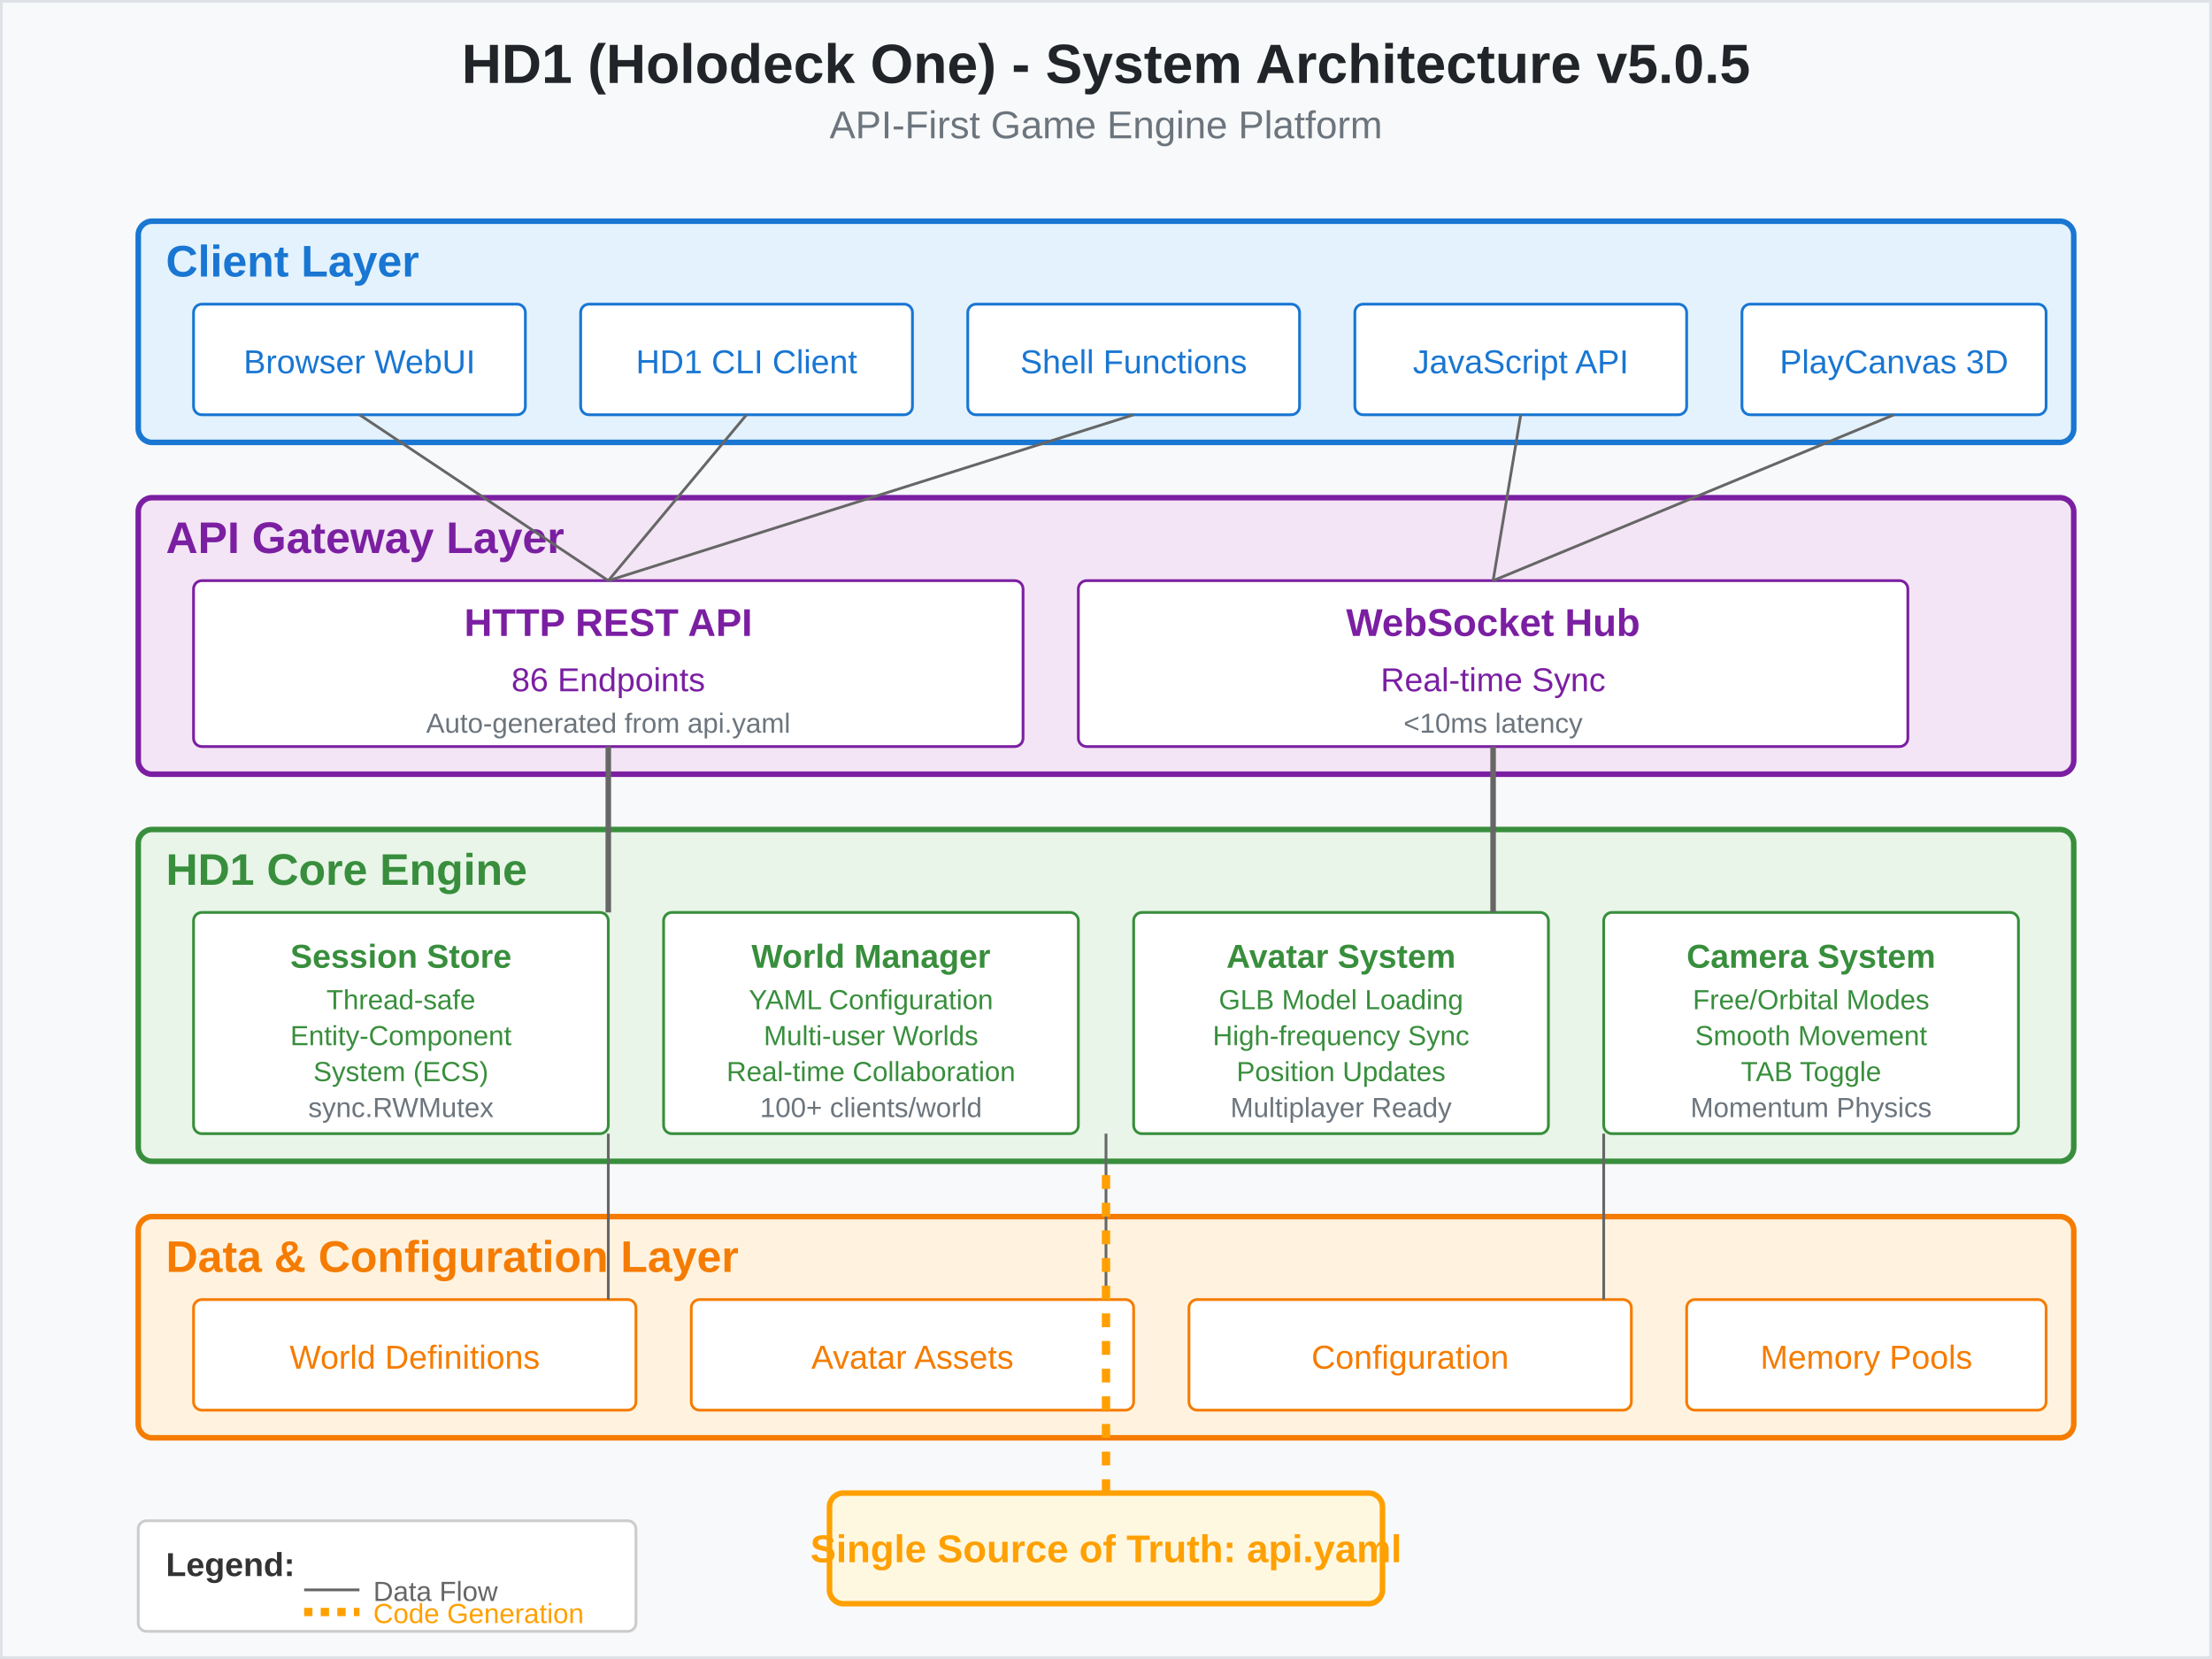
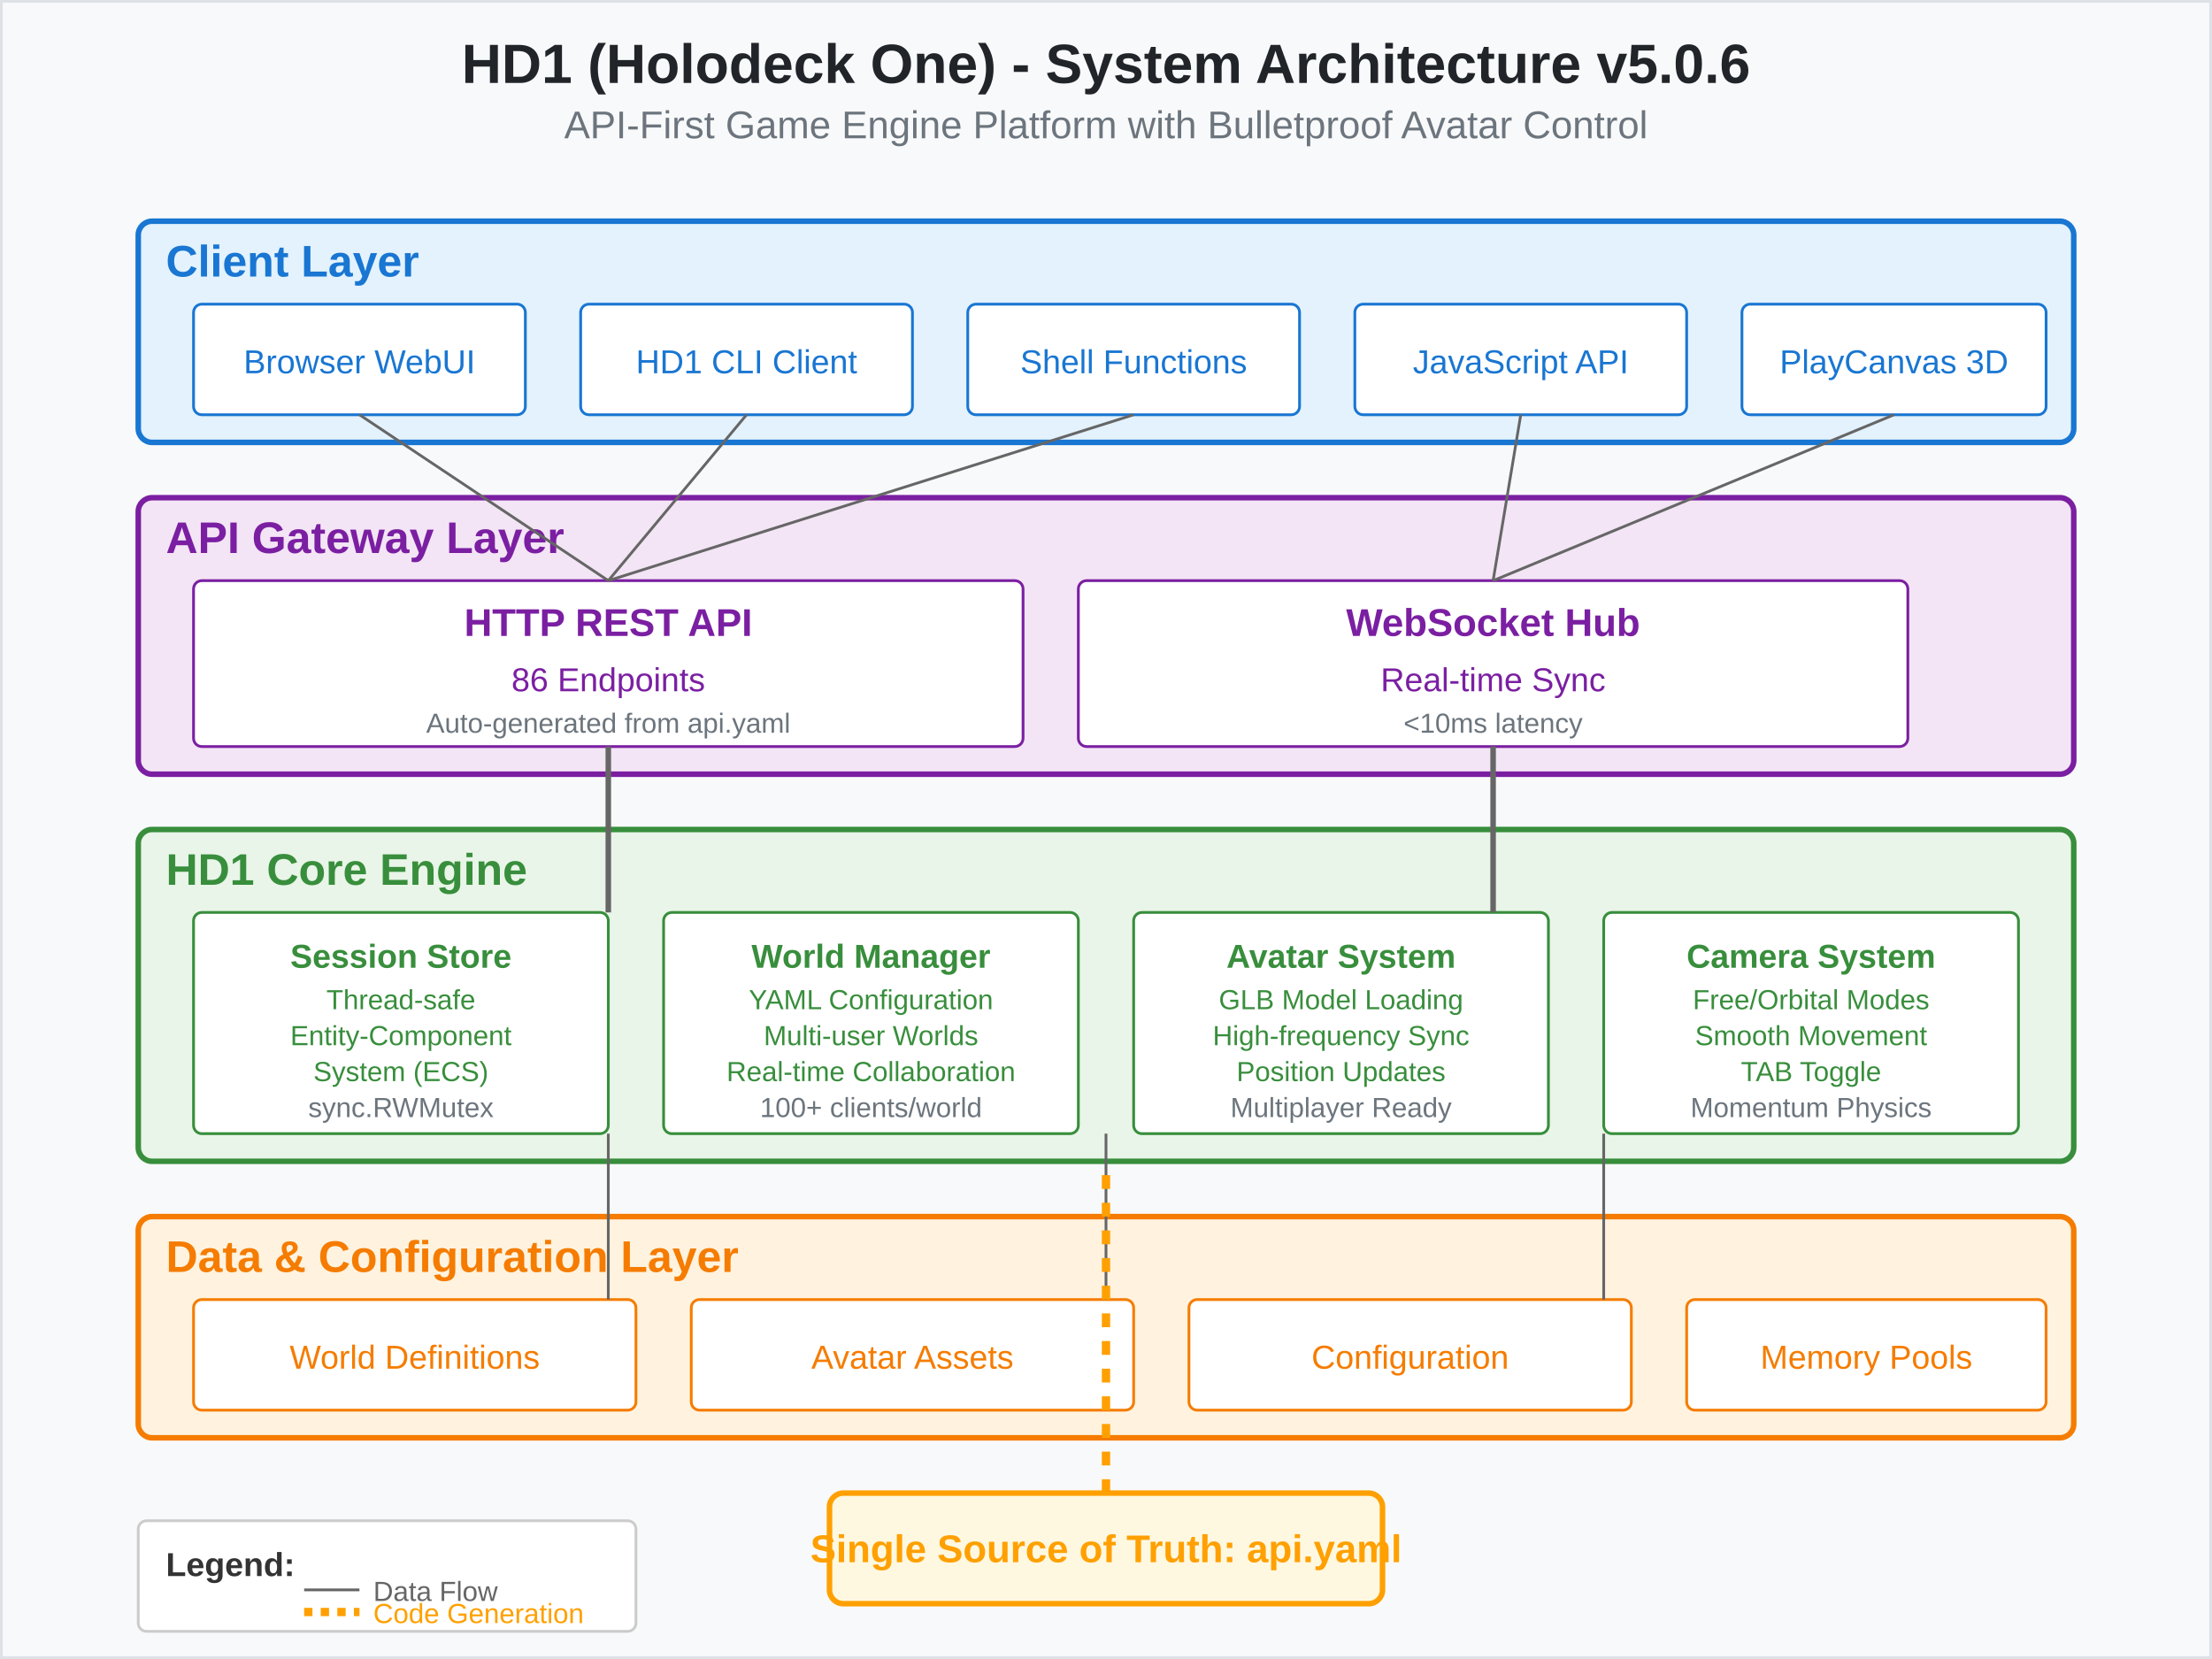
<svg xmlns="http://www.w3.org/2000/svg" width="800" height="600">
  <rect width="800" height="600" fill="#f8f9fa" stroke="#dee2e6" stroke-width="2" />
-   <text x="400" y="30" text-anchor="middle" font-family="Arial, sans-serif" font-size="20" font-weight="bold" fill="#212529">HD1 (Holodeck One) - System Architecture v5.0.5</text>
-   <text x="400" y="50" text-anchor="middle" font-family="Arial, sans-serif" font-size="14" fill="#6c757d">API-First Game Engine Platform</text>
+   <text x="400" y="30" text-anchor="middle" font-family="Arial, sans-serif" font-size="20" font-weight="bold" fill="#212529">HD1 (Holodeck One) - System Architecture v5.0.6</text>
+   <text x="400" y="50" text-anchor="middle" font-family="Arial, sans-serif" font-size="14" fill="#6c757d">API-First Game Engine Platform with Bulletproof Avatar Control</text>
  <rect x="50" y="80" width="700" height="80" fill="#e3f2fd" stroke="#1976d2" stroke-width="2" rx="5" />
  <text x="60" y="100" font-family="Arial, sans-serif" font-size="16" font-weight="bold" fill="#1976d2">Client Layer</text>
  <rect x="70" y="110" width="120" height="40" fill="#ffffff" stroke="#1976d2" stroke-width="1" rx="3" />
  <text x="130" y="135" text-anchor="middle" font-family="Arial, sans-serif" font-size="12" fill="#1976d2">Browser WebUI</text>
  <rect x="210" y="110" width="120" height="40" fill="#ffffff" stroke="#1976d2" stroke-width="1" rx="3" />
  <text x="270" y="135" text-anchor="middle" font-family="Arial, sans-serif" font-size="12" fill="#1976d2">HD1 CLI Client</text>
  <rect x="350" y="110" width="120" height="40" fill="#ffffff" stroke="#1976d2" stroke-width="1" rx="3" />
  <text x="410" y="135" text-anchor="middle" font-family="Arial, sans-serif" font-size="12" fill="#1976d2">Shell Functions</text>
  <rect x="490" y="110" width="120" height="40" fill="#ffffff" stroke="#1976d2" stroke-width="1" rx="3" />
  <text x="550" y="135" text-anchor="middle" font-family="Arial, sans-serif" font-size="12" fill="#1976d2">JavaScript API</text>
  <rect x="630" y="110" width="110" height="40" fill="#ffffff" stroke="#1976d2" stroke-width="1" rx="3" />
  <text x="685" y="135" text-anchor="middle" font-family="Arial, sans-serif" font-size="12" fill="#1976d2">PlayCanvas 3D</text>
  <rect x="50" y="180" width="700" height="100" fill="#f3e5f5" stroke="#7b1fa2" stroke-width="2" rx="5" />
  <text x="60" y="200" font-family="Arial, sans-serif" font-size="16" font-weight="bold" fill="#7b1fa2">API Gateway Layer</text>
  <rect x="70" y="210" width="300" height="60" fill="#ffffff" stroke="#7b1fa2" stroke-width="1" rx="3" />
  <text x="220" y="230" text-anchor="middle" font-family="Arial, sans-serif" font-size="14" font-weight="bold" fill="#7b1fa2">HTTP REST API</text>
  <text x="220" y="250" text-anchor="middle" font-family="Arial, sans-serif" font-size="12" fill="#7b1fa2">86 Endpoints</text>
  <text x="220" y="265" text-anchor="middle" font-family="Arial, sans-serif" font-size="10" fill="#6c757d">Auto-generated from api.yaml</text>
  <rect x="390" y="210" width="300" height="60" fill="#ffffff" stroke="#7b1fa2" stroke-width="1" rx="3" />
  <text x="540" y="230" text-anchor="middle" font-family="Arial, sans-serif" font-size="14" font-weight="bold" fill="#7b1fa2">WebSocket Hub</text>
  <text x="540" y="250" text-anchor="middle" font-family="Arial, sans-serif" font-size="12" fill="#7b1fa2">Real-time Sync</text>
  <text x="540" y="265" text-anchor="middle" font-family="Arial, sans-serif" font-size="10" fill="#6c757d">&lt;10ms latency</text>
  <rect x="50" y="300" width="700" height="120" fill="#e8f5e8" stroke="#388e3c" stroke-width="2" rx="5" />
  <text x="60" y="320" font-family="Arial, sans-serif" font-size="16" font-weight="bold" fill="#388e3c">HD1 Core Engine</text>
  <rect x="70" y="330" width="150" height="80" fill="#ffffff" stroke="#388e3c" stroke-width="1" rx="3" />
  <text x="145" y="350" text-anchor="middle" font-family="Arial, sans-serif" font-size="12" font-weight="bold" fill="#388e3c">Session Store</text>
  <text x="145" y="365" text-anchor="middle" font-family="Arial, sans-serif" font-size="10" fill="#388e3c">Thread-safe</text>
  <text x="145" y="378" text-anchor="middle" font-family="Arial, sans-serif" font-size="10" fill="#388e3c">Entity-Component</text>
  <text x="145" y="391" text-anchor="middle" font-family="Arial, sans-serif" font-size="10" fill="#388e3c">System (ECS)</text>
  <text x="145" y="404" text-anchor="middle" font-family="Arial, sans-serif" font-size="10" fill="#6c757d">sync.RWMutex</text>
  <rect x="240" y="330" width="150" height="80" fill="#ffffff" stroke="#388e3c" stroke-width="1" rx="3" />
  <text x="315" y="350" text-anchor="middle" font-family="Arial, sans-serif" font-size="12" font-weight="bold" fill="#388e3c">World Manager</text>
  <text x="315" y="365" text-anchor="middle" font-family="Arial, sans-serif" font-size="10" fill="#388e3c">YAML Configuration</text>
  <text x="315" y="378" text-anchor="middle" font-family="Arial, sans-serif" font-size="10" fill="#388e3c">Multi-user Worlds</text>
  <text x="315" y="391" text-anchor="middle" font-family="Arial, sans-serif" font-size="10" fill="#388e3c">Real-time Collaboration</text>
  <text x="315" y="404" text-anchor="middle" font-family="Arial, sans-serif" font-size="10" fill="#6c757d">100+ clients/world</text>
  <rect x="410" y="330" width="150" height="80" fill="#ffffff" stroke="#388e3c" stroke-width="1" rx="3" />
  <text x="485" y="350" text-anchor="middle" font-family="Arial, sans-serif" font-size="12" font-weight="bold" fill="#388e3c">Avatar System</text>
  <text x="485" y="365" text-anchor="middle" font-family="Arial, sans-serif" font-size="10" fill="#388e3c">GLB Model Loading</text>
  <text x="485" y="378" text-anchor="middle" font-family="Arial, sans-serif" font-size="10" fill="#388e3c">High-frequency Sync</text>
  <text x="485" y="391" text-anchor="middle" font-family="Arial, sans-serif" font-size="10" fill="#388e3c">Position Updates</text>
  <text x="485" y="404" text-anchor="middle" font-family="Arial, sans-serif" font-size="10" fill="#6c757d">Multiplayer Ready</text>
  <rect x="580" y="330" width="150" height="80" fill="#ffffff" stroke="#388e3c" stroke-width="1" rx="3" />
  <text x="655" y="350" text-anchor="middle" font-family="Arial, sans-serif" font-size="12" font-weight="bold" fill="#388e3c">Camera System</text>
  <text x="655" y="365" text-anchor="middle" font-family="Arial, sans-serif" font-size="10" fill="#388e3c">Free/Orbital Modes</text>
  <text x="655" y="378" text-anchor="middle" font-family="Arial, sans-serif" font-size="10" fill="#388e3c">Smooth Movement</text>
  <text x="655" y="391" text-anchor="middle" font-family="Arial, sans-serif" font-size="10" fill="#388e3c">TAB Toggle</text>
  <text x="655" y="404" text-anchor="middle" font-family="Arial, sans-serif" font-size="10" fill="#6c757d">Momentum Physics</text>
  <rect x="50" y="440" width="700" height="80" fill="#fff3e0" stroke="#f57c00" stroke-width="2" rx="5" />
  <text x="60" y="460" font-family="Arial, sans-serif" font-size="16" font-weight="bold" fill="#f57c00">Data &amp; Configuration Layer</text>
  <rect x="70" y="470" width="160" height="40" fill="#ffffff" stroke="#f57c00" stroke-width="1" rx="3" />
  <text x="150" y="495" text-anchor="middle" font-family="Arial, sans-serif" font-size="12" fill="#f57c00">World Definitions</text>
  <rect x="250" y="470" width="160" height="40" fill="#ffffff" stroke="#f57c00" stroke-width="1" rx="3" />
  <text x="330" y="495" text-anchor="middle" font-family="Arial, sans-serif" font-size="12" fill="#f57c00">Avatar Assets</text>
  <rect x="430" y="470" width="160" height="40" fill="#ffffff" stroke="#f57c00" stroke-width="1" rx="3" />
  <text x="510" y="495" text-anchor="middle" font-family="Arial, sans-serif" font-size="12" fill="#f57c00">Configuration</text>
  <rect x="610" y="470" width="130" height="40" fill="#ffffff" stroke="#f57c00" stroke-width="1" rx="3" />
  <text x="675" y="495" text-anchor="middle" font-family="Arial, sans-serif" font-size="12" fill="#f57c00">Memory Pools</text>
  <rect x="300" y="540" width="200" height="40" fill="#fff8e1" stroke="#ffa000" stroke-width="2" rx="5" />
  <text x="400" y="565" text-anchor="middle" font-family="Arial, sans-serif" font-size="14" font-weight="bold" fill="#ffa000">Single Source of Truth: api.yaml</text>
  <line x1="130" y1="150" x2="220" y2="210" stroke="#666" stroke-width="1" />
  <line x1="270" y1="150" x2="220" y2="210" stroke="#666" stroke-width="1" />
  <line x1="410" y1="150" x2="220" y2="210" stroke="#666" stroke-width="1" />
  <line x1="550" y1="150" x2="540" y2="210" stroke="#666" stroke-width="1" />
  <line x1="685" y1="150" x2="540" y2="210" stroke="#666" stroke-width="1" />
  <line x1="220" y1="270" x2="220" y2="330" stroke="#666" stroke-width="2" />
  <line x1="540" y1="270" x2="540" y2="330" stroke="#666" stroke-width="2" />
  <line x1="220" y1="410" x2="220" y2="470" stroke="#666" stroke-width="1" />
  <line x1="400" y1="410" x2="400" y2="470" stroke="#666" stroke-width="1" />
  <line x1="580" y1="410" x2="580" y2="470" stroke="#666" stroke-width="1" />
  <line x1="400" y1="540" x2="400" y2="420" stroke="#ffa000" stroke-width="3" stroke-dasharray="5,5" />
  <rect x="50" y="550" width="180" height="40" fill="#ffffff" stroke="#ccc" stroke-width="1" rx="3" />
  <text x="60" y="570" font-family="Arial, sans-serif" font-size="12" font-weight="bold" fill="#333">Legend:</text>
  <line x1="110" y1="575" x2="130" y2="575" stroke="#666" stroke-width="1" />
  <text x="135" y="579" font-family="Arial, sans-serif" font-size="10" fill="#666">Data Flow</text>
  <line x1="110" y1="583" x2="130" y2="583" stroke="#ffa000" stroke-width="3" stroke-dasharray="3,3" />
  <text x="135" y="587" font-family="Arial, sans-serif" font-size="10" fill="#ffa000">Code Generation</text>
</svg>
